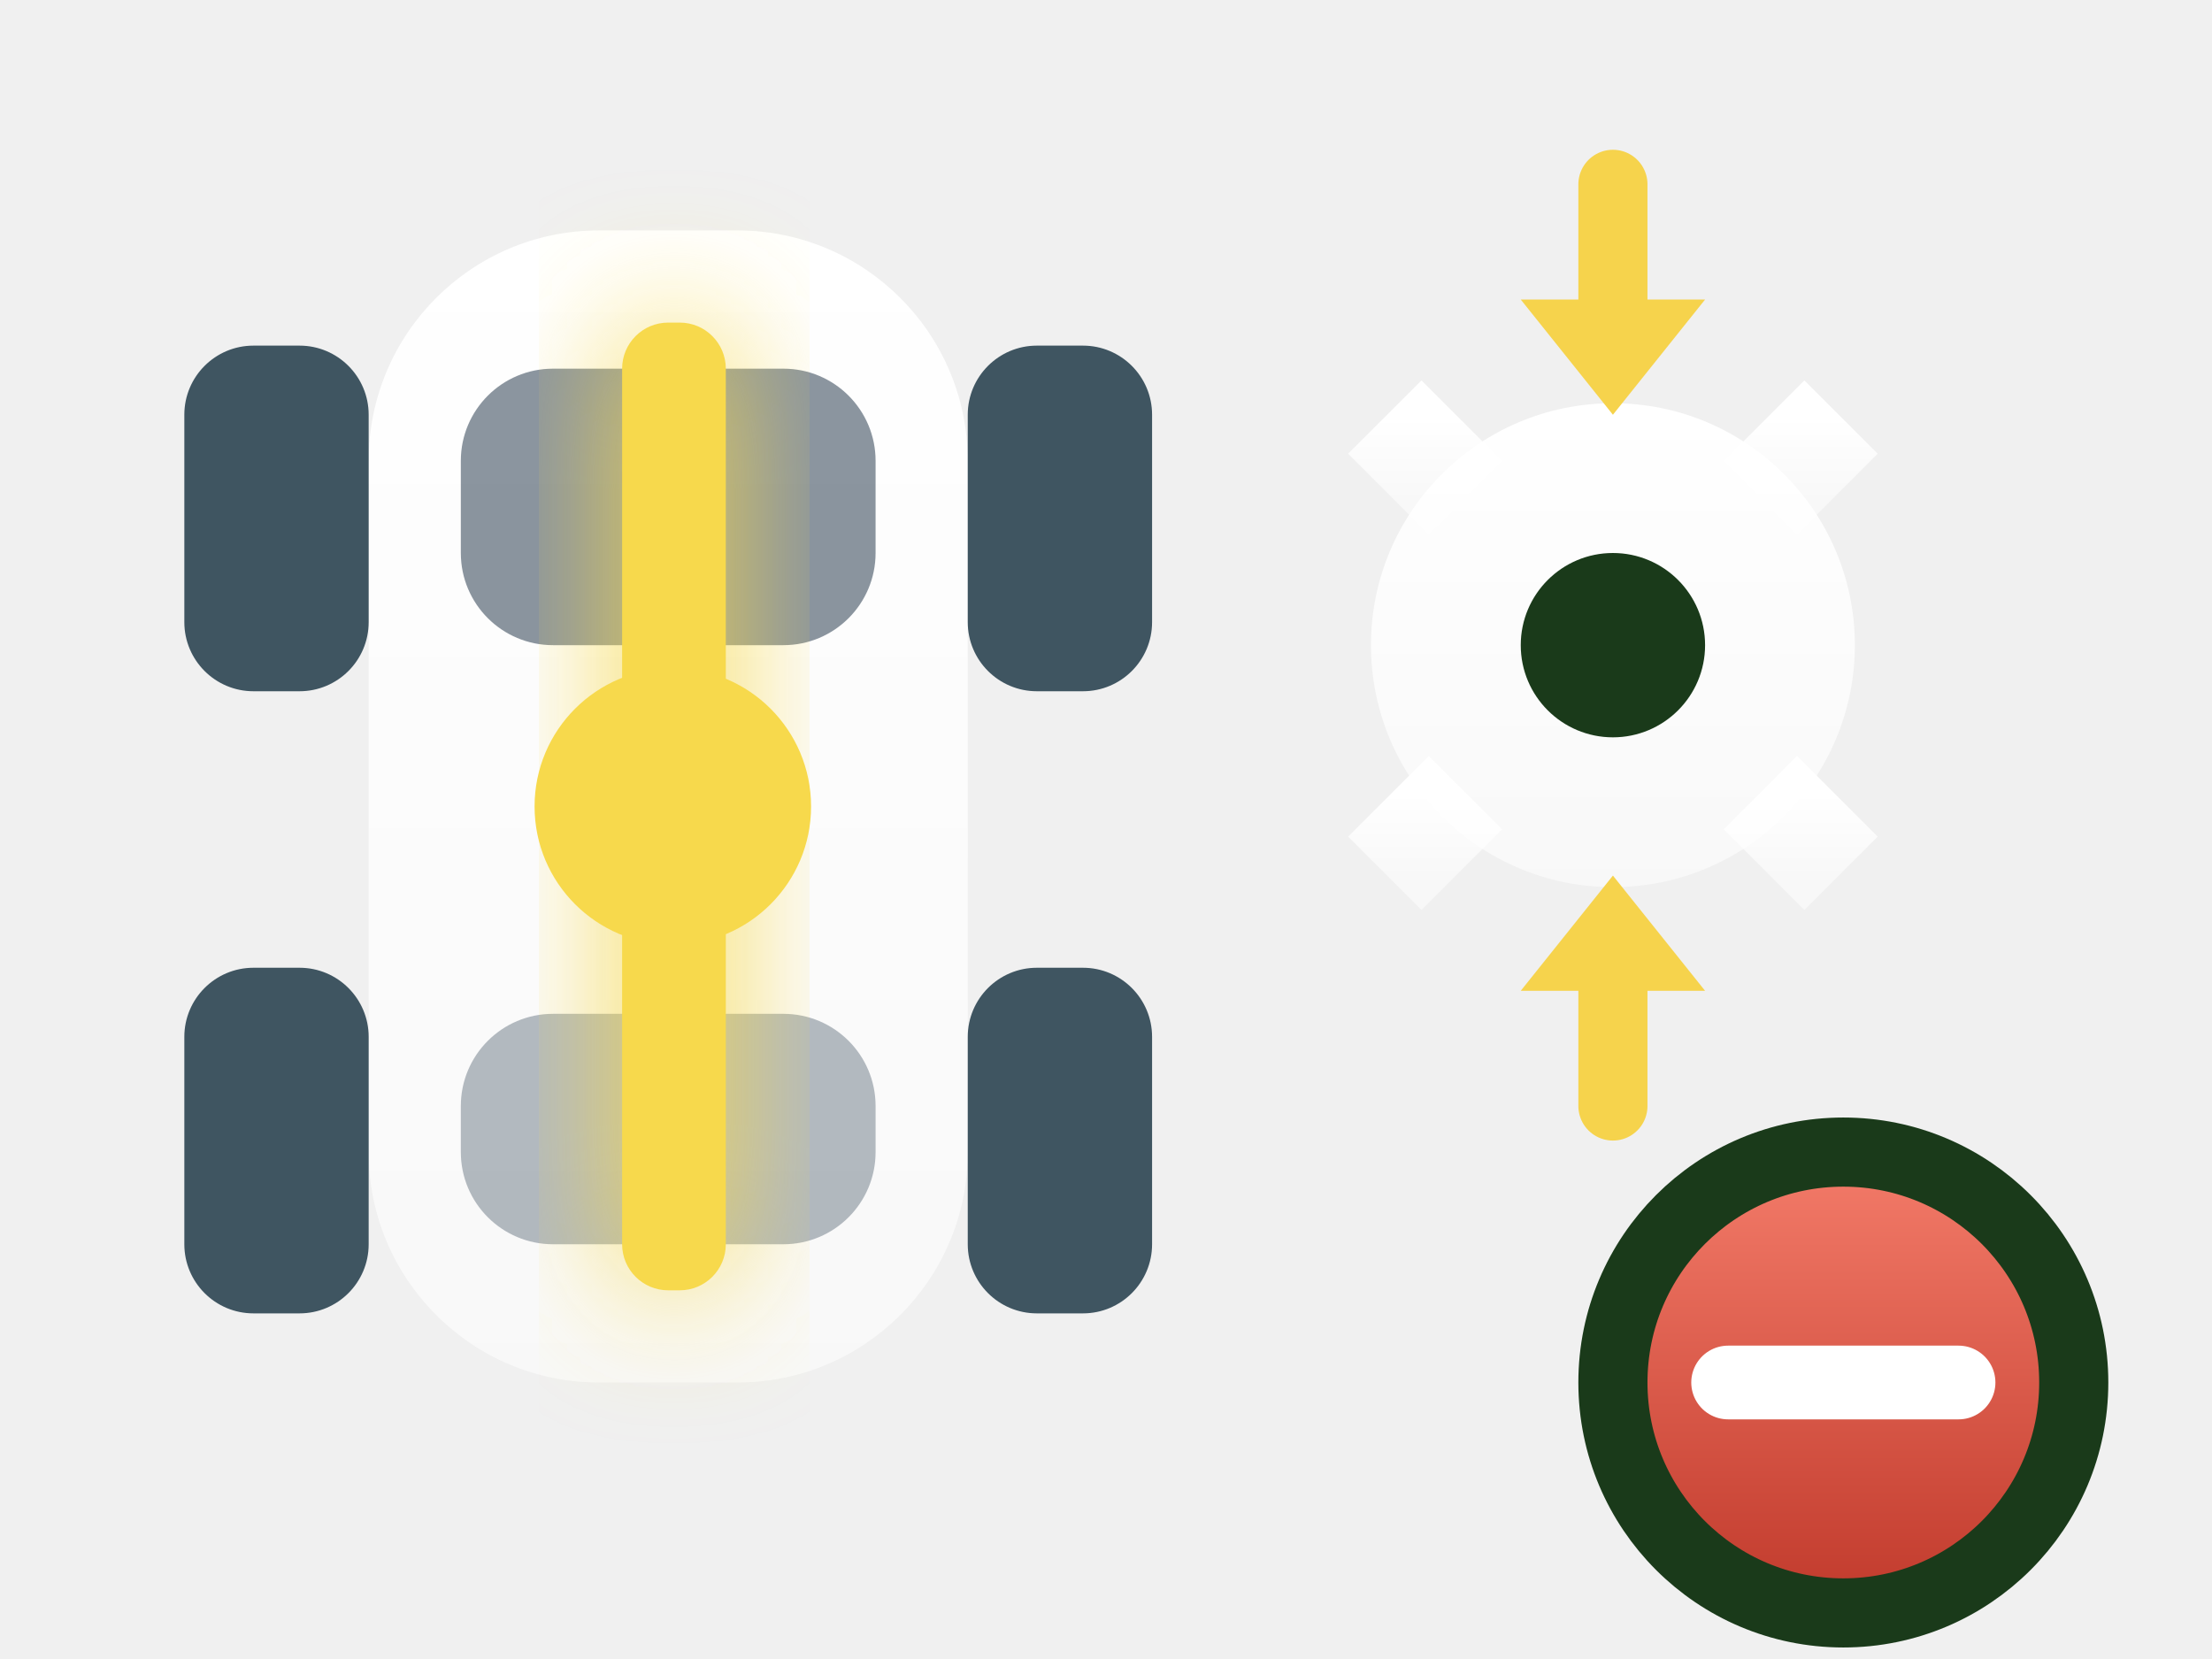
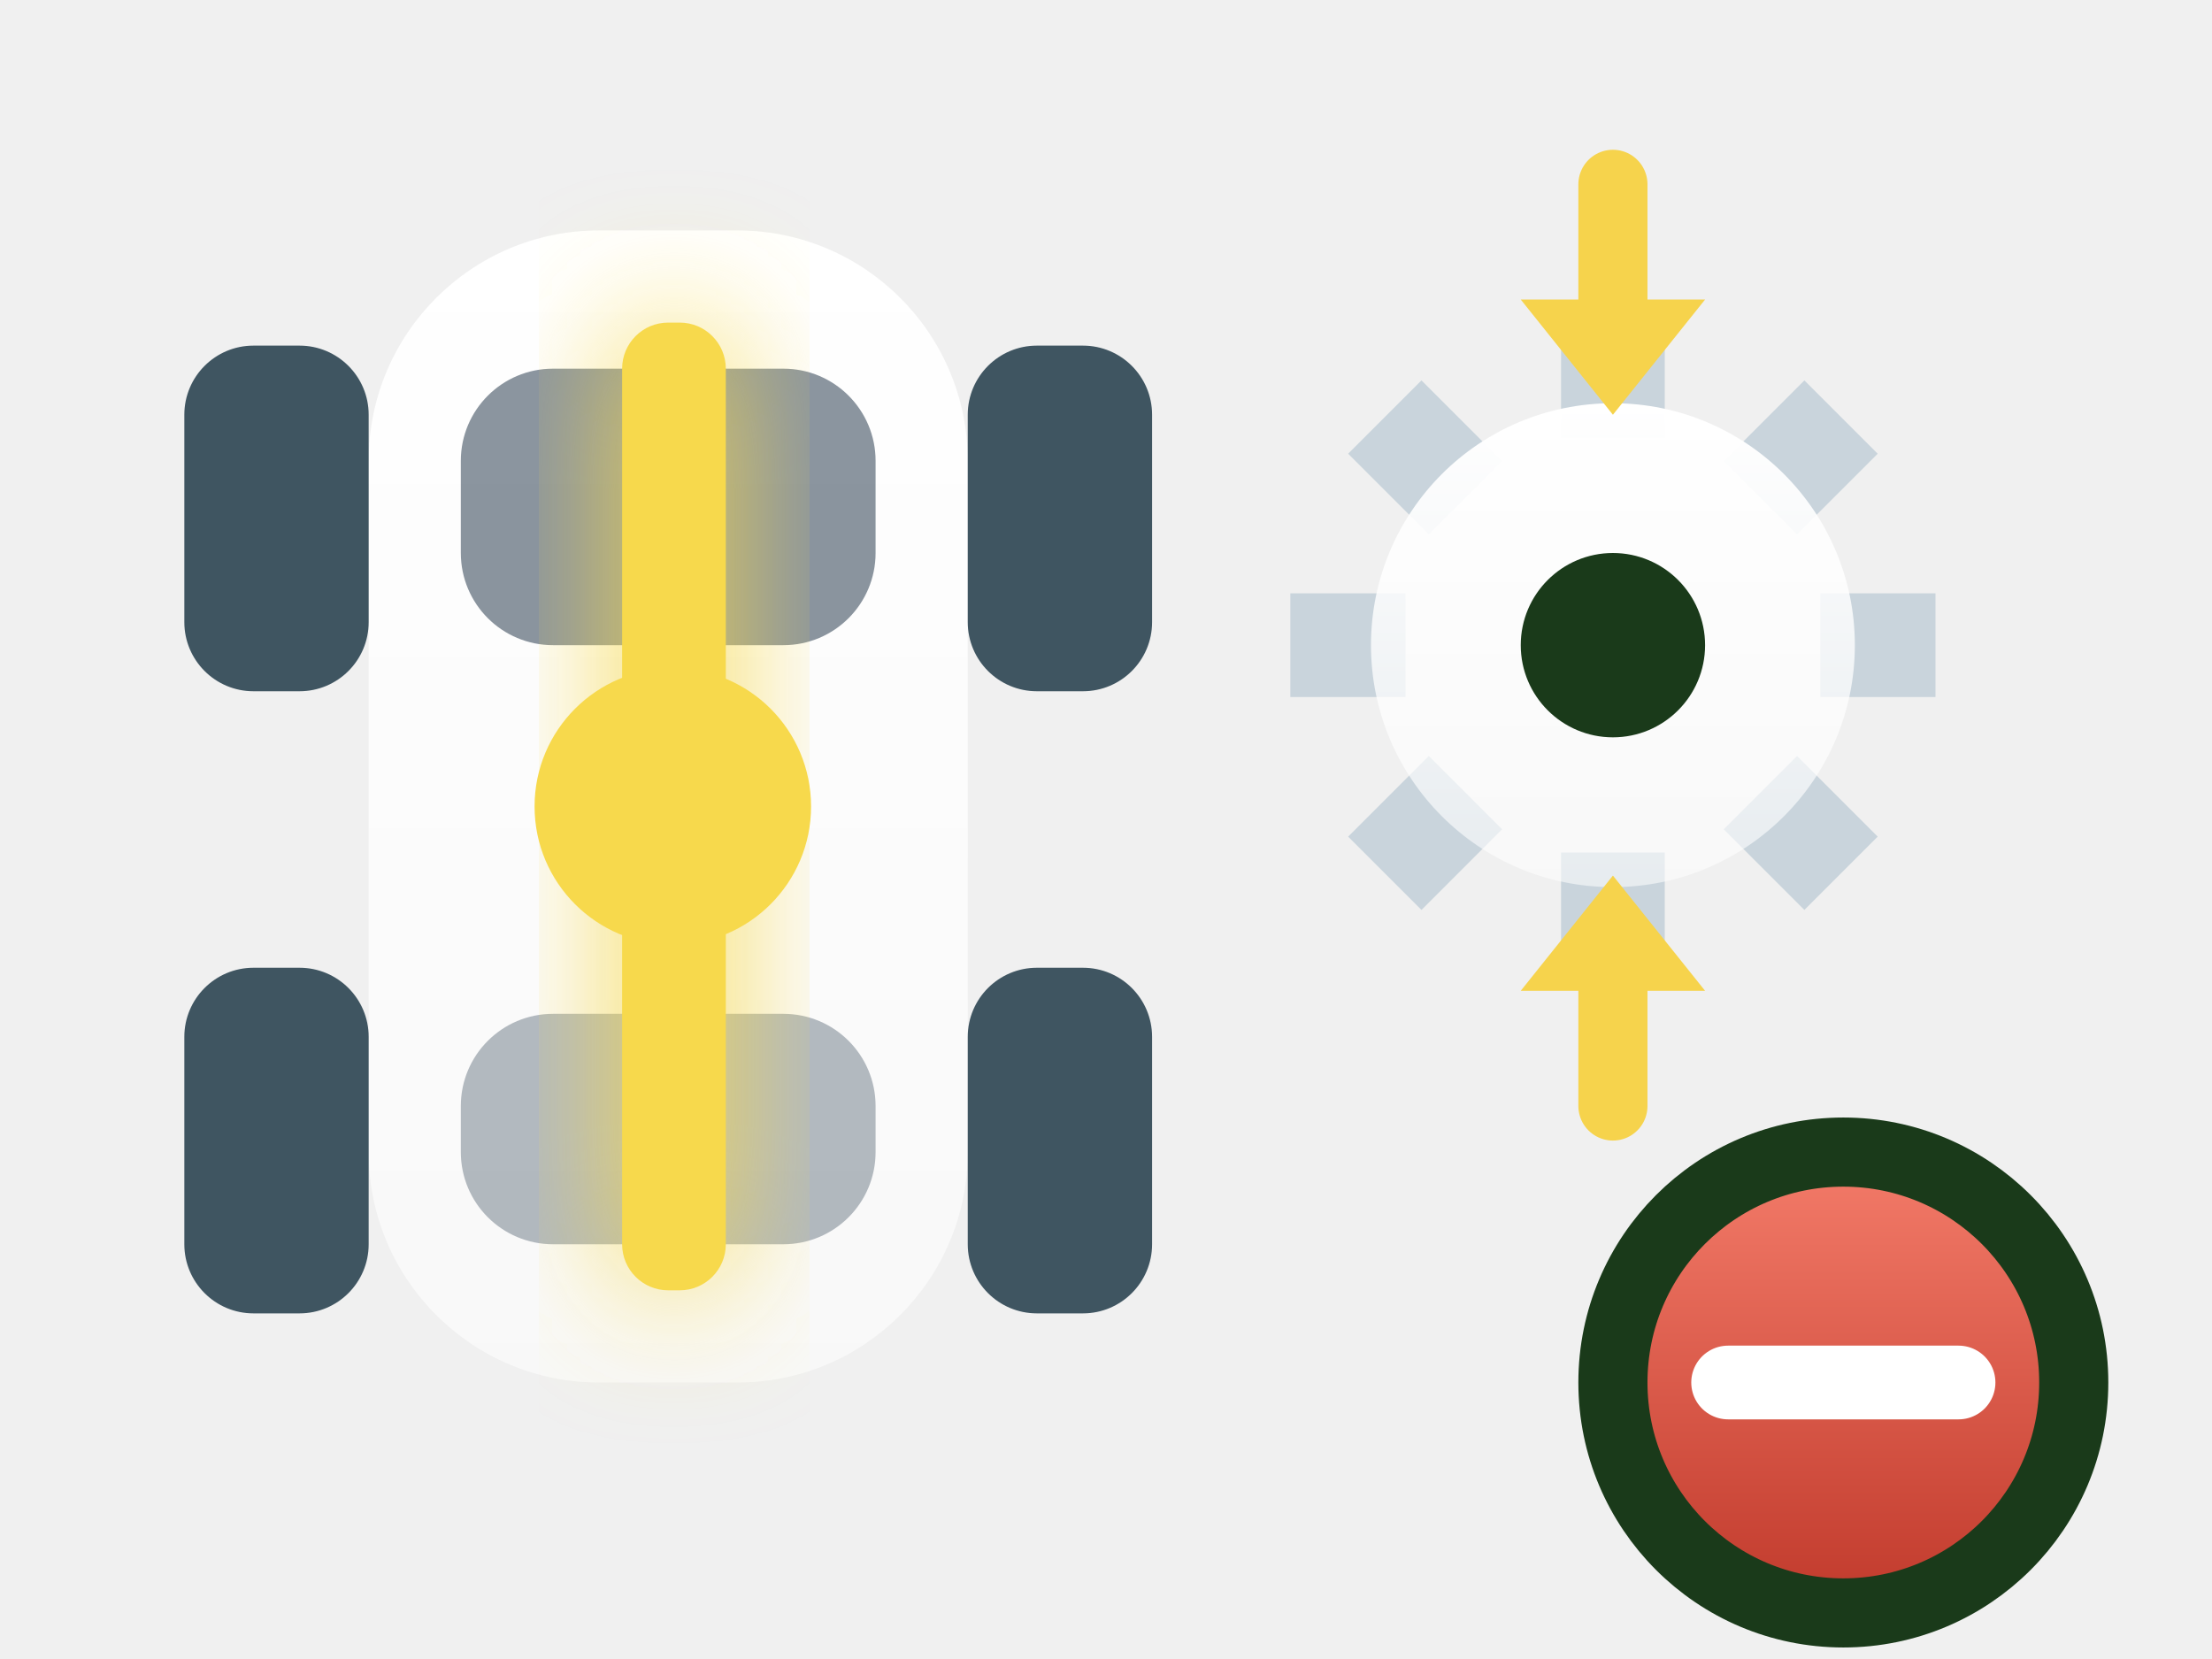
<svg xmlns="http://www.w3.org/2000/svg" viewBox="0 0 96 72">
  <defs>
    <linearGradient id="mtl" x1="0" y1="0" x2="0" y2="1">
      <stop stop-color="#ffffff" />
      <stop offset="1" stop-color="#ffffff" stop-opacity="0.55" />
    </linearGradient>
    <filter id="glow" x="-80%" y="-80%" width="260%" height="260%">
      <feGaussianBlur stdDeviation="3" />
    </filter>
    <linearGradient id="minusG" x1="0" y1="0" x2="0" y2="1">
      <stop stop-color="#f47c6a" />
      <stop offset="1" stop-color="#c0392b" />
    </linearGradient>
  </defs>
  <rect x="16" y="10" width="26" height="50" rx="10" fill="url(#mtl)" />
  <rect x="20" y="16" width="18" height="12" rx="4" fill="#2c3e50" opacity="0.55" />
  <rect x="20" y="44" width="18" height="10" rx="4" fill="#2c3e50" opacity="0.35" />
  <rect x="8" y="15" width="8" height="15" rx="3" fill="#3f5561" />
  <rect x="42" y="15" width="8" height="15" rx="3" fill="#3f5561" />
  <rect x="8" y="42" width="8" height="15" rx="3" fill="#3f5561" />
  <rect x="42" y="42" width="8" height="15" rx="3" fill="#3f5561" />
  <rect x="27" y="14" width="4.5" height="42" rx="2" fill="#f7d94c" filter="url(#glow)" />
  <rect x="27" y="14" width="4.5" height="42" rx="2" fill="#f7d94c" />
  <circle cx="29.2" cy="35" r="6" fill="#f7d94c" />
-   <line x1="79.0" y1="28.0" x2="84.0" y2="28.0" stroke="url(#mtl)" stroke-width="4.5" />
-   <line x1="76.4" y1="34.4" x2="79.9" y2="37.9" stroke="url(#mtl)" stroke-width="4.5" />
-   <line x1="70.0" y1="37.0" x2="70.0" y2="42.0" stroke="url(#mtl)" stroke-width="4.5" />
-   <line x1="63.6" y1="34.4" x2="60.1" y2="37.9" stroke="url(#mtl)" stroke-width="4.5" />
-   <line x1="61.0" y1="28.0" x2="56.0" y2="28.0" stroke="url(#mtl)" stroke-width="4.5" />
-   <line x1="63.6" y1="21.6" x2="60.1" y2="18.1" stroke="url(#mtl)" stroke-width="4.5" />
-   <line x1="70.0" y1="19.0" x2="70.0" y2="14.0" stroke="url(#mtl)" stroke-width="4.5" />
-   <line x1="76.4" y1="21.6" x2="79.9" y2="18.1" stroke="url(#mtl)" stroke-width="4.5" />
+   <line x1="79.0" y1="28.0" x2="84.0" y2="28.0" stroke="#c9d4dc" stroke-width="4.5" />
+   <line x1="76.4" y1="34.4" x2="79.9" y2="37.9" stroke="#c9d4dc" stroke-width="4.5" />
+   <line x1="70.0" y1="37.0" x2="70.0" y2="42.0" stroke="#c9d4dc" stroke-width="4.5" />
+   <line x1="63.6" y1="34.4" x2="60.1" y2="37.9" stroke="#c9d4dc" stroke-width="4.5" />
+   <line x1="61.0" y1="28.0" x2="56.0" y2="28.0" stroke="#c9d4dc" stroke-width="4.5" />
+   <line x1="63.6" y1="21.6" x2="60.1" y2="18.1" stroke="#c9d4dc" stroke-width="4.5" />
+   <line x1="70.0" y1="19.0" x2="70.0" y2="14.0" stroke="#c9d4dc" stroke-width="4.5" />
+   <line x1="76.4" y1="21.6" x2="79.9" y2="18.1" stroke="#c9d4dc" stroke-width="4.5" />
  <circle cx="70" cy="28" r="10.5" fill="url(#mtl)" />
  <circle cx="70" cy="28" r="4" fill="#1a3a1a" />
  <line x1="70" y1="8" x2="70" y2="13" stroke="#f6d34c" stroke-width="3" stroke-linecap="round" />
  <polygon points="66,13 74,13 70,18" fill="#f6d34c" />
  <line x1="70" y1="48" x2="70" y2="43" stroke="#f6d34c" stroke-width="3" stroke-linecap="round" />
  <polygon points="66,43 74,43 70,38" fill="#f6d34c" />
  <circle cx="80" cy="60" r="10" fill="url(#minusG)" stroke="#1a3a1a" stroke-width="3" />
  <path d="M75 60h10" stroke="#ffffff" stroke-width="3.2" stroke-linecap="round" />
</svg>
